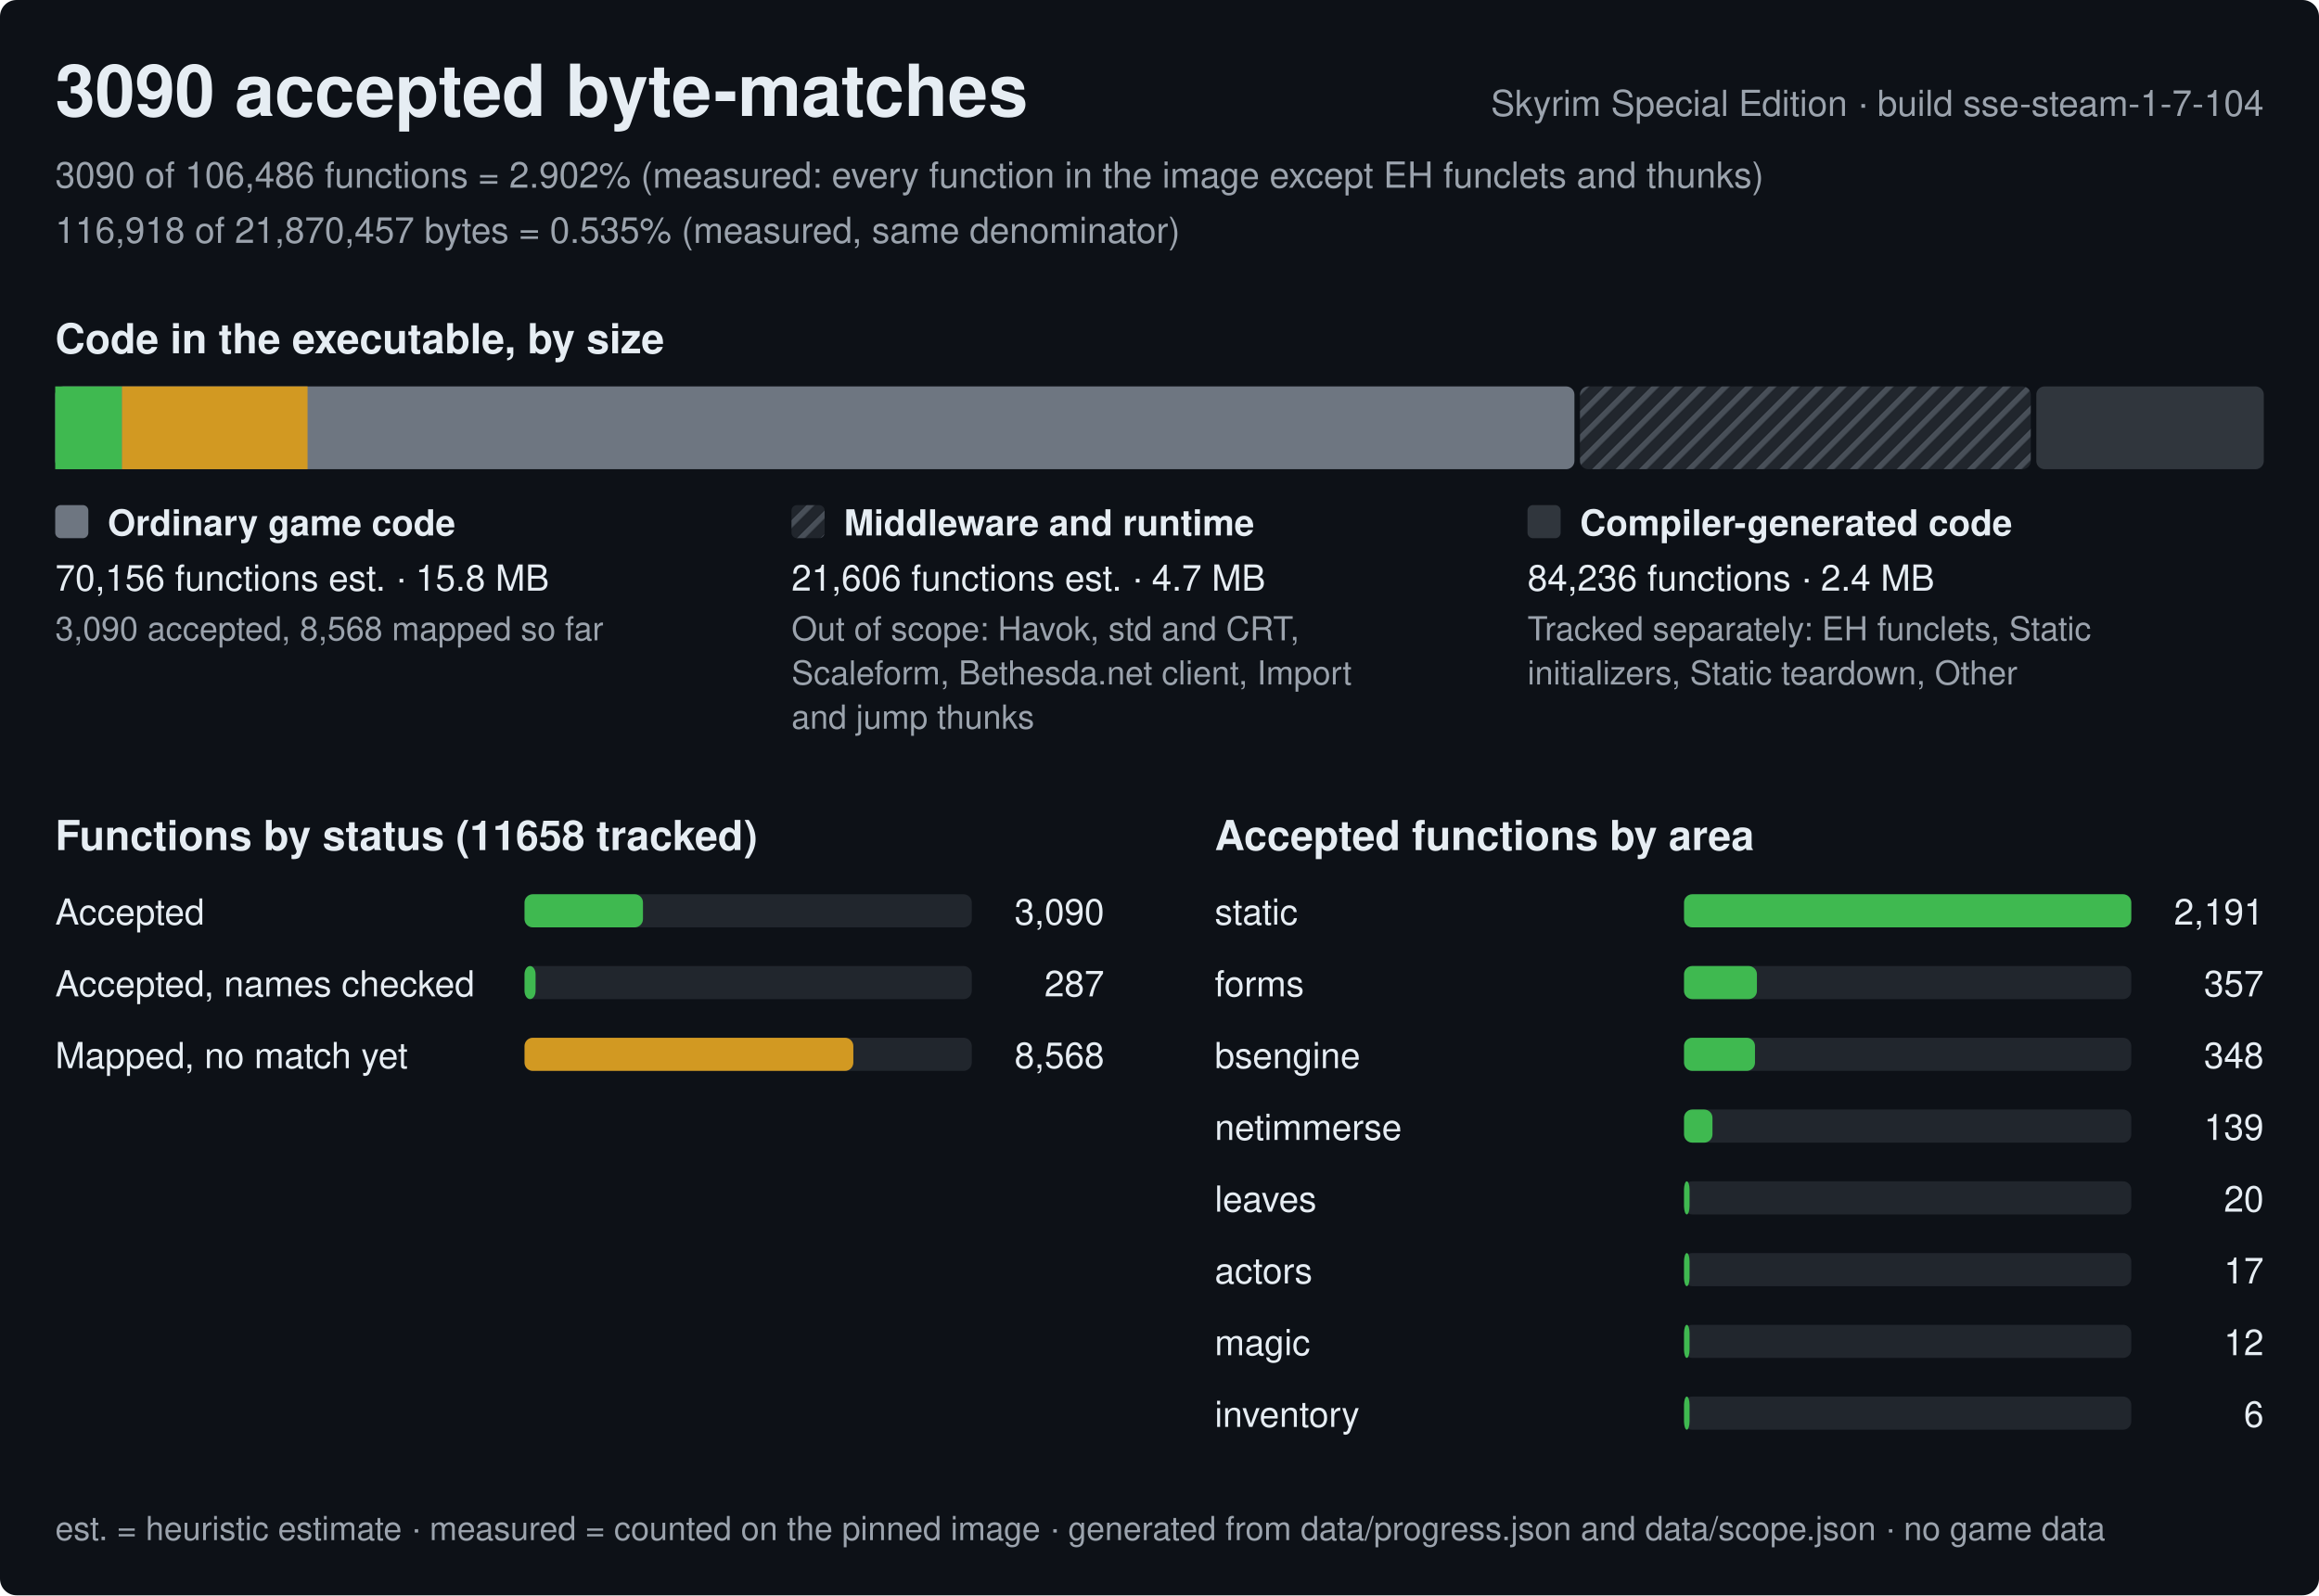
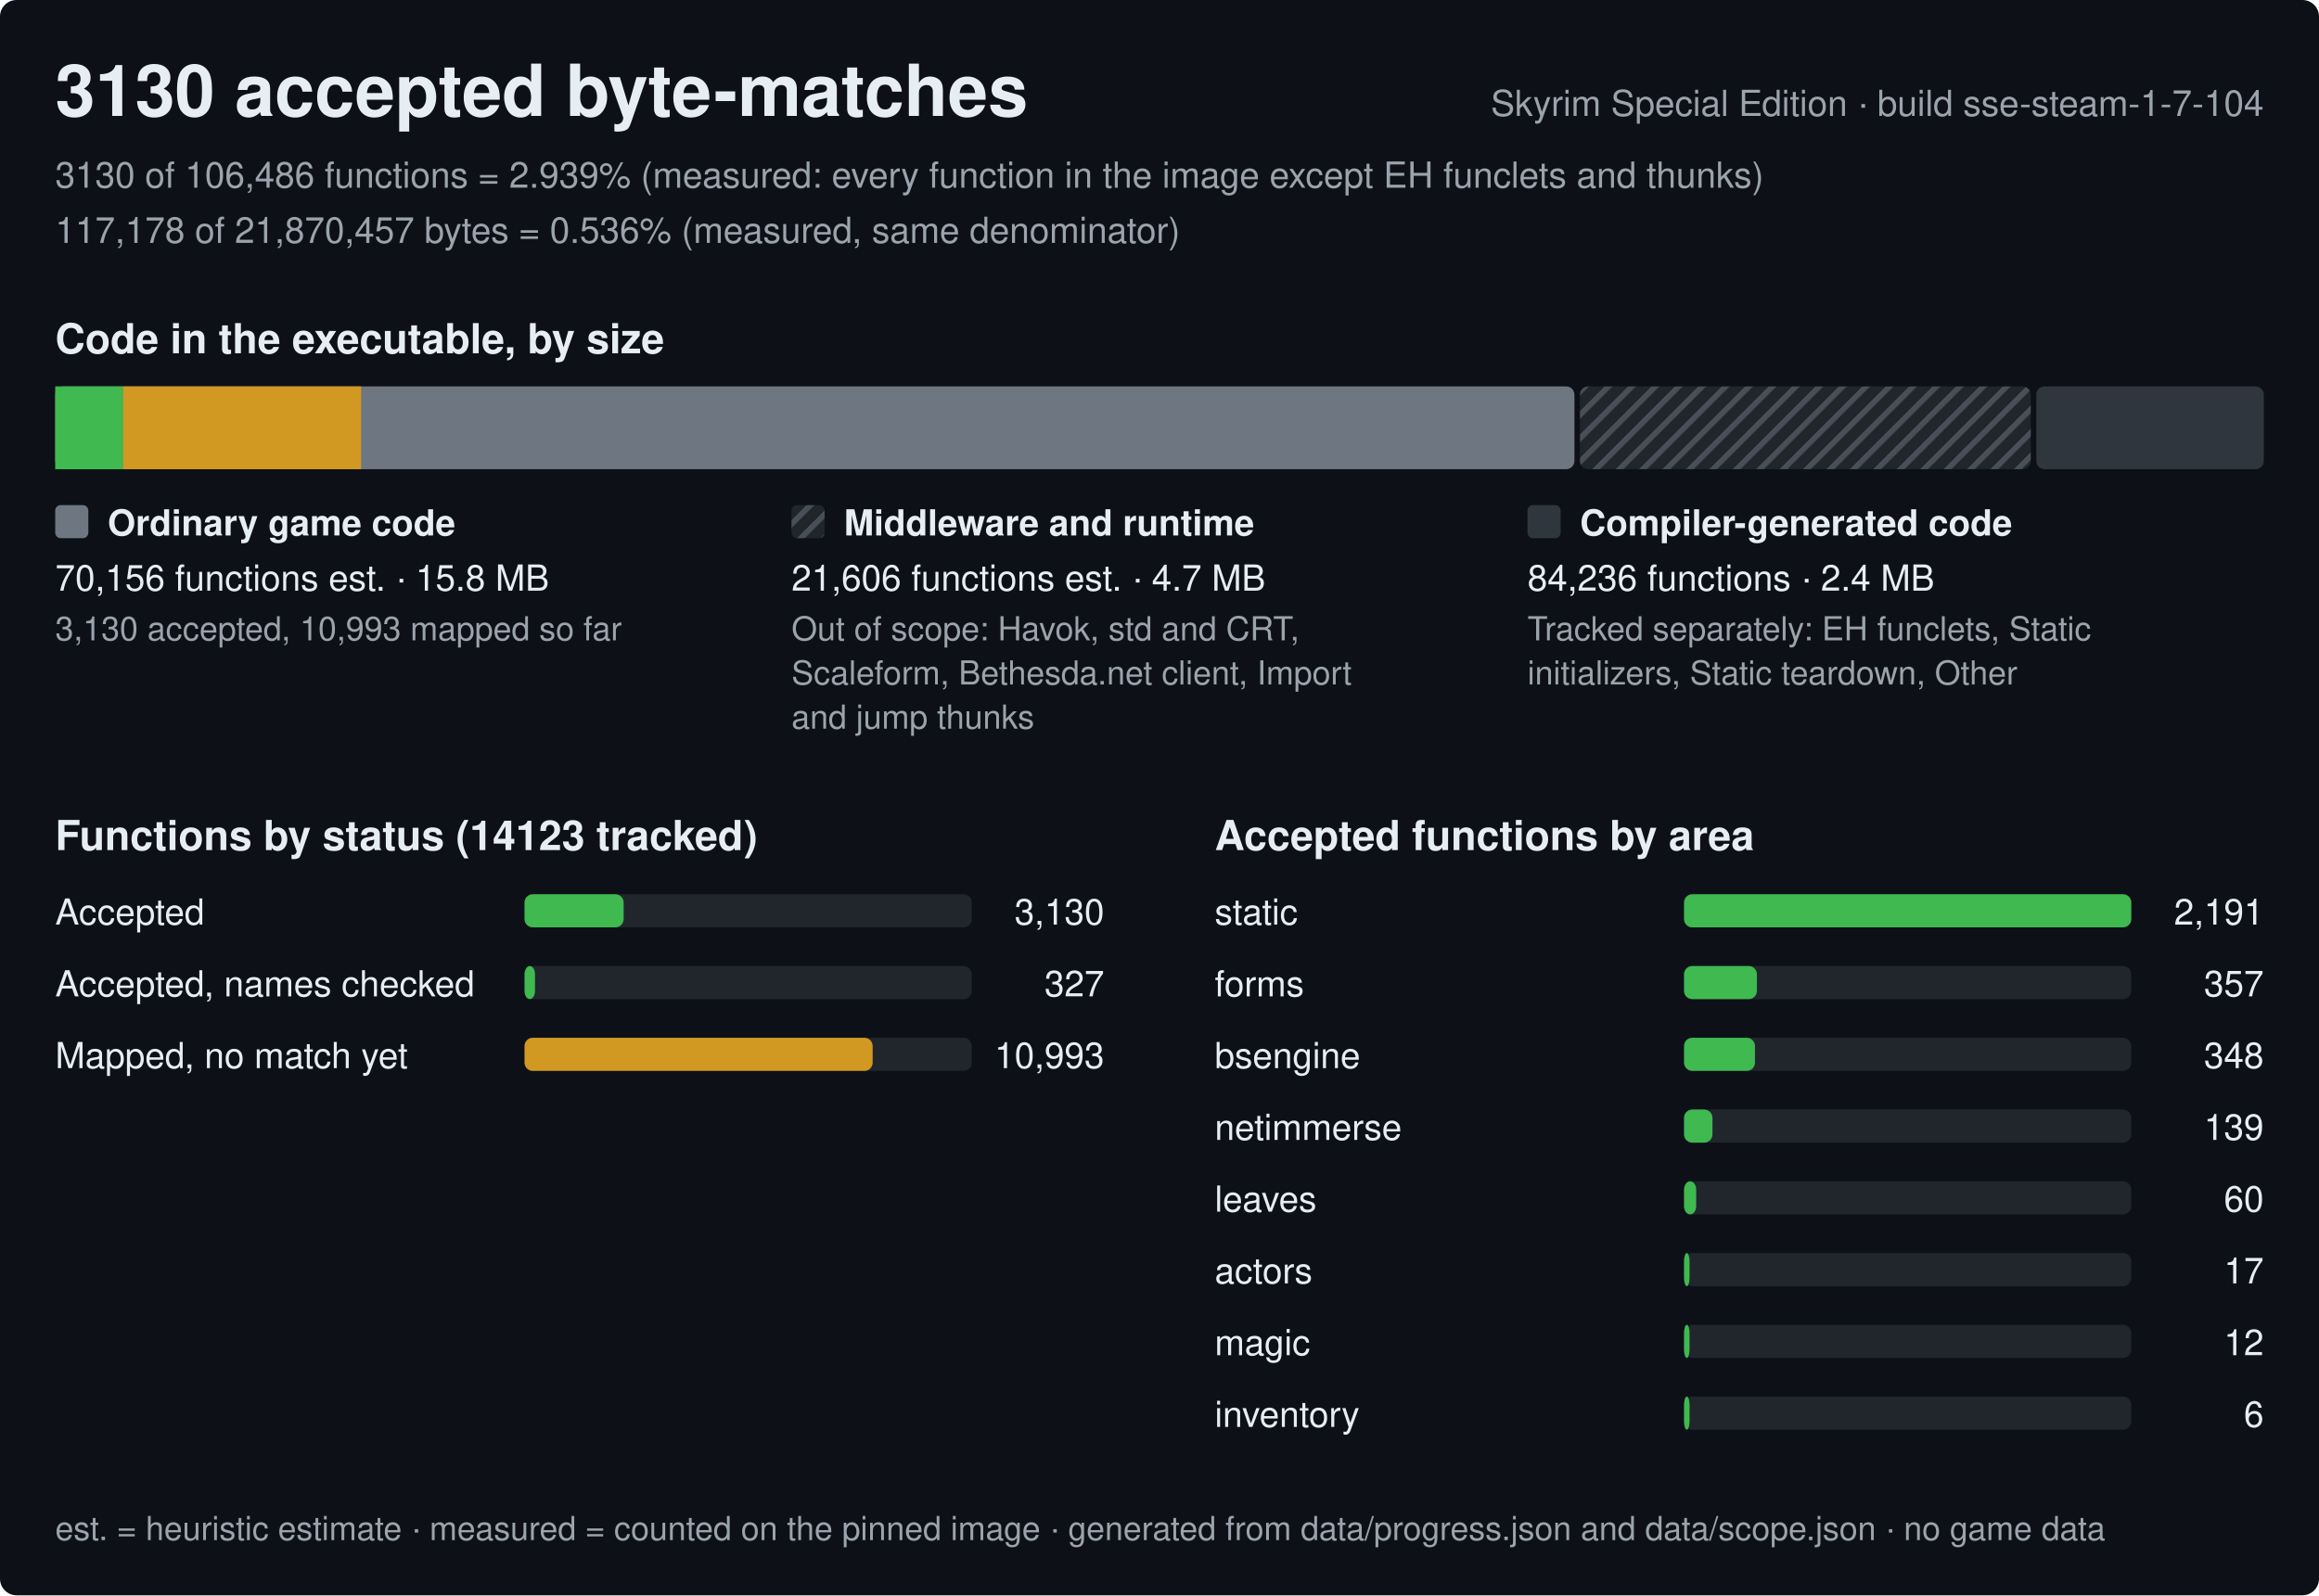
<svg xmlns="http://www.w3.org/2000/svg" width="840" height="578" viewBox="0 0 840 578" role="img" aria-label="Progress of the Skyrim Special Edition byte-matching reconstruction, build sse-steam-1-7-104">
  <style>text{font-family:-apple-system,BlinkMacSystemFont,'Segoe UI',Helvetica,Arial,sans-serif;fill:#e6edf3;white-space:pre}.h{font-size:26px;font-weight:600}.st{font-size:15px;font-weight:600}.lb{font-size:13px;font-weight:600}.bl{font-size:12px;font-weight:600;stroke:#0d1117;stroke-width:3px;paint-order:stroke;stroke-linejoin:round}.rl{font-size:13px}.fn{font-size:12px;fill:#9ba3ad}.mu{fill:#9ba3ad}</style>
  <defs>
    <pattern id="hx" width="6" height="6" patternUnits="userSpaceOnUse" patternTransform="rotate(45)">
      <rect width="6" height="6" fill="#21262d" />
      <rect width="2" height="6" fill="#484f58" />
    </pattern>
  </defs>
  <rect width="840" height="578" rx="6" fill="#0d1117" />
-   <text x="20" y="42" class="h">3090 accepted byte-matches</text>
+   <text x="20" y="42" class="h">3130 accepted byte-matches</text>
  <text x="820" y="42" class="rl mu" text-anchor="end">Skyrim Special Edition · build sse-steam-1-7-104</text>
-   <text x="20" y="68" class="rl mu">3090 of 106,486 functions = 2.902% (measured: every function in the image except EH funclets and thunks)</text>
-   <text x="20" y="88" class="rl mu">116,918 of 21,870,457 bytes = 0.535% (measured, same denominator)</text>
+   <text x="20" y="68" class="rl mu">3130 of 106,486 functions = 2.939% (measured: every function in the image except EH funclets and thunks)</text>
+   <text x="20" y="88" class="rl mu">117,178 of 21,870,457 bytes = 0.536% (measured, same denominator)</text>
  <text x="20" y="128" class="st">Code in the executable, by size</text>
  <rect x="20" y="140" width="550.3" height="30" rx="3" fill="#6e7681" />
-   <rect x="20" y="140" width="24.2" height="30" fill="#3fb950" />
-   <rect x="44.2" y="140" width="67.2" height="30" fill="#d29922" />
+   <rect x="20" y="140" width="24.6" height="30" fill="#3fb950" />
+   <rect x="44.6" y="140" width="86.2" height="30" fill="#d29922" />
  <rect x="572.3" y="140" width="163.3" height="30" rx="3" fill="url(#hx)" />
  <rect x="737.6" y="140" width="82.4" height="30" rx="3" fill="#30363d" />
  <rect x="20" y="183" width="12" height="12" rx="2" fill="#6e7681" />
  <text x="39" y="194" class="lb">Ordinary game code</text>
  <text x="20" y="214" class="rl">70,156 functions est. · 15.8 MB</text>
-   <text x="20" y="232" class="fn">3,090 accepted, 8,568 mapped so far</text>
+   <text x="20" y="232" class="fn">3,130 accepted, 10,993 mapped so far</text>
  <rect x="286.7" y="183" width="12" height="12" rx="2" fill="url(#hx)" />
  <text x="305.7" y="194" class="lb">Middleware and runtime</text>
  <text x="286.7" y="214" class="rl">21,606 functions est. · 4.7 MB</text>
  <text x="286.7" y="232" class="fn">Out of scope: Havok, std and CRT,</text>
  <text x="286.7" y="248" class="fn">Scaleform, Bethesda.net client, Import</text>
  <text x="286.7" y="264" class="fn">and jump thunks</text>
  <rect x="553.3" y="183" width="12" height="12" rx="2" fill="#30363d" />
  <text x="572.3" y="194" class="lb">Compiler-generated code</text>
  <text x="553.3" y="214" class="rl">84,236 functions · 2.4 MB</text>
  <text x="553.3" y="232" class="fn">Tracked separately: EH funclets, Static</text>
  <text x="553.3" y="248" class="fn">initializers, Static teardown, Other</text>
-   <text x="20" y="308" class="st">Functions by status (11658 tracked)</text>
+   <text x="20" y="308" class="st">Functions by status (14123 tracked)</text>
  <text x="20" y="335" class="rl">Accepted</text>
  <rect x="190" y="324" width="162.0" height="12" rx="3" fill="#21262d" />
-   <rect x="190" y="324" width="42.9" height="12" rx="3" fill="#3fb950" />
-   <text x="400.0" y="335" class="rl" text-anchor="end">3,090</text>
+   <rect x="190" y="324" width="35.9" height="12" rx="3" fill="#3fb950" />
+   <text x="400.0" y="335" class="rl" text-anchor="end">3,130</text>
  <text x="20" y="361" class="rl">Accepted, names checked</text>
  <rect x="190" y="350" width="162.0" height="12" rx="3" fill="#21262d" />
-   <rect x="190" y="350" width="4" height="12" rx="3" fill="#3fb950" />
-   <text x="400.0" y="361" class="rl" text-anchor="end">287</text>
+   <rect x="190" y="350" width="3.8" height="12" rx="3" fill="#3fb950" />
+   <text x="400.0" y="361" class="rl" text-anchor="end">327</text>
  <text x="20" y="387" class="rl">Mapped, no match yet</text>
  <rect x="190" y="376" width="162.0" height="12" rx="3" fill="#21262d" />
-   <rect x="190" y="376" width="119.1" height="12" rx="3" fill="#d29922" />
-   <text x="400.0" y="387" class="rl" text-anchor="end">8,568</text>
+   <rect x="190" y="376" width="126.1" height="12" rx="3" fill="#d29922" />
+   <text x="400.0" y="387" class="rl" text-anchor="end">10,993</text>
  <text x="440.0" y="308" class="st">Accepted functions by area</text>
  <text x="440.0" y="335" class="rl">static</text>
  <rect x="610.0" y="324" width="162.0" height="12" rx="3" fill="#21262d" />
  <rect x="610.0" y="324" width="162" height="12" rx="3" fill="#3fb950" />
  <text x="820.0" y="335" class="rl" text-anchor="end">2,191</text>
  <text x="440.0" y="361" class="rl">forms</text>
  <rect x="610.0" y="350" width="162.0" height="12" rx="3" fill="#21262d" />
  <rect x="610.0" y="350" width="26.4" height="12" rx="3" fill="#3fb950" />
  <text x="820.0" y="361" class="rl" text-anchor="end">357</text>
  <text x="440.0" y="387" class="rl">bsengine</text>
  <rect x="610.0" y="376" width="162.0" height="12" rx="3" fill="#21262d" />
  <rect x="610.0" y="376" width="25.7" height="12" rx="3" fill="#3fb950" />
  <text x="820.0" y="387" class="rl" text-anchor="end">348</text>
  <text x="440.0" y="413" class="rl">netimmerse</text>
  <rect x="610.0" y="402" width="162.0" height="12" rx="3" fill="#21262d" />
  <rect x="610.0" y="402" width="10.3" height="12" rx="3" fill="#3fb950" />
  <text x="820.0" y="413" class="rl" text-anchor="end">139</text>
  <text x="440.0" y="439" class="rl">leaves</text>
  <rect x="610.0" y="428" width="162.0" height="12" rx="3" fill="#21262d" />
-   <rect x="610.0" y="428" width="2" height="12" rx="3" fill="#3fb950" />
-   <text x="820.0" y="439" class="rl" text-anchor="end">20</text>
+   <rect x="610.0" y="428" width="4.4" height="12" rx="3" fill="#3fb950" />
+   <text x="820.0" y="439" class="rl" text-anchor="end">60</text>
  <text x="440.0" y="465" class="rl">actors</text>
  <rect x="610.0" y="454" width="162.0" height="12" rx="3" fill="#21262d" />
  <rect x="610.0" y="454" width="2" height="12" rx="3" fill="#3fb950" />
  <text x="820.0" y="465" class="rl" text-anchor="end">17</text>
  <text x="440.0" y="491" class="rl">magic</text>
  <rect x="610.0" y="480" width="162.0" height="12" rx="3" fill="#21262d" />
  <rect x="610.0" y="480" width="2" height="12" rx="3" fill="#3fb950" />
  <text x="820.0" y="491" class="rl" text-anchor="end">12</text>
  <text x="440.0" y="517" class="rl">inventory</text>
  <rect x="610.0" y="506" width="162.0" height="12" rx="3" fill="#21262d" />
  <rect x="610.0" y="506" width="2" height="12" rx="3" fill="#3fb950" />
  <text x="820.0" y="517" class="rl" text-anchor="end">6</text>
  <text x="20" y="558" class="fn">est. = heuristic estimate · measured = counted on the pinned image · generated from data/progress.json and data/scope.json · no game data</text>
</svg>
